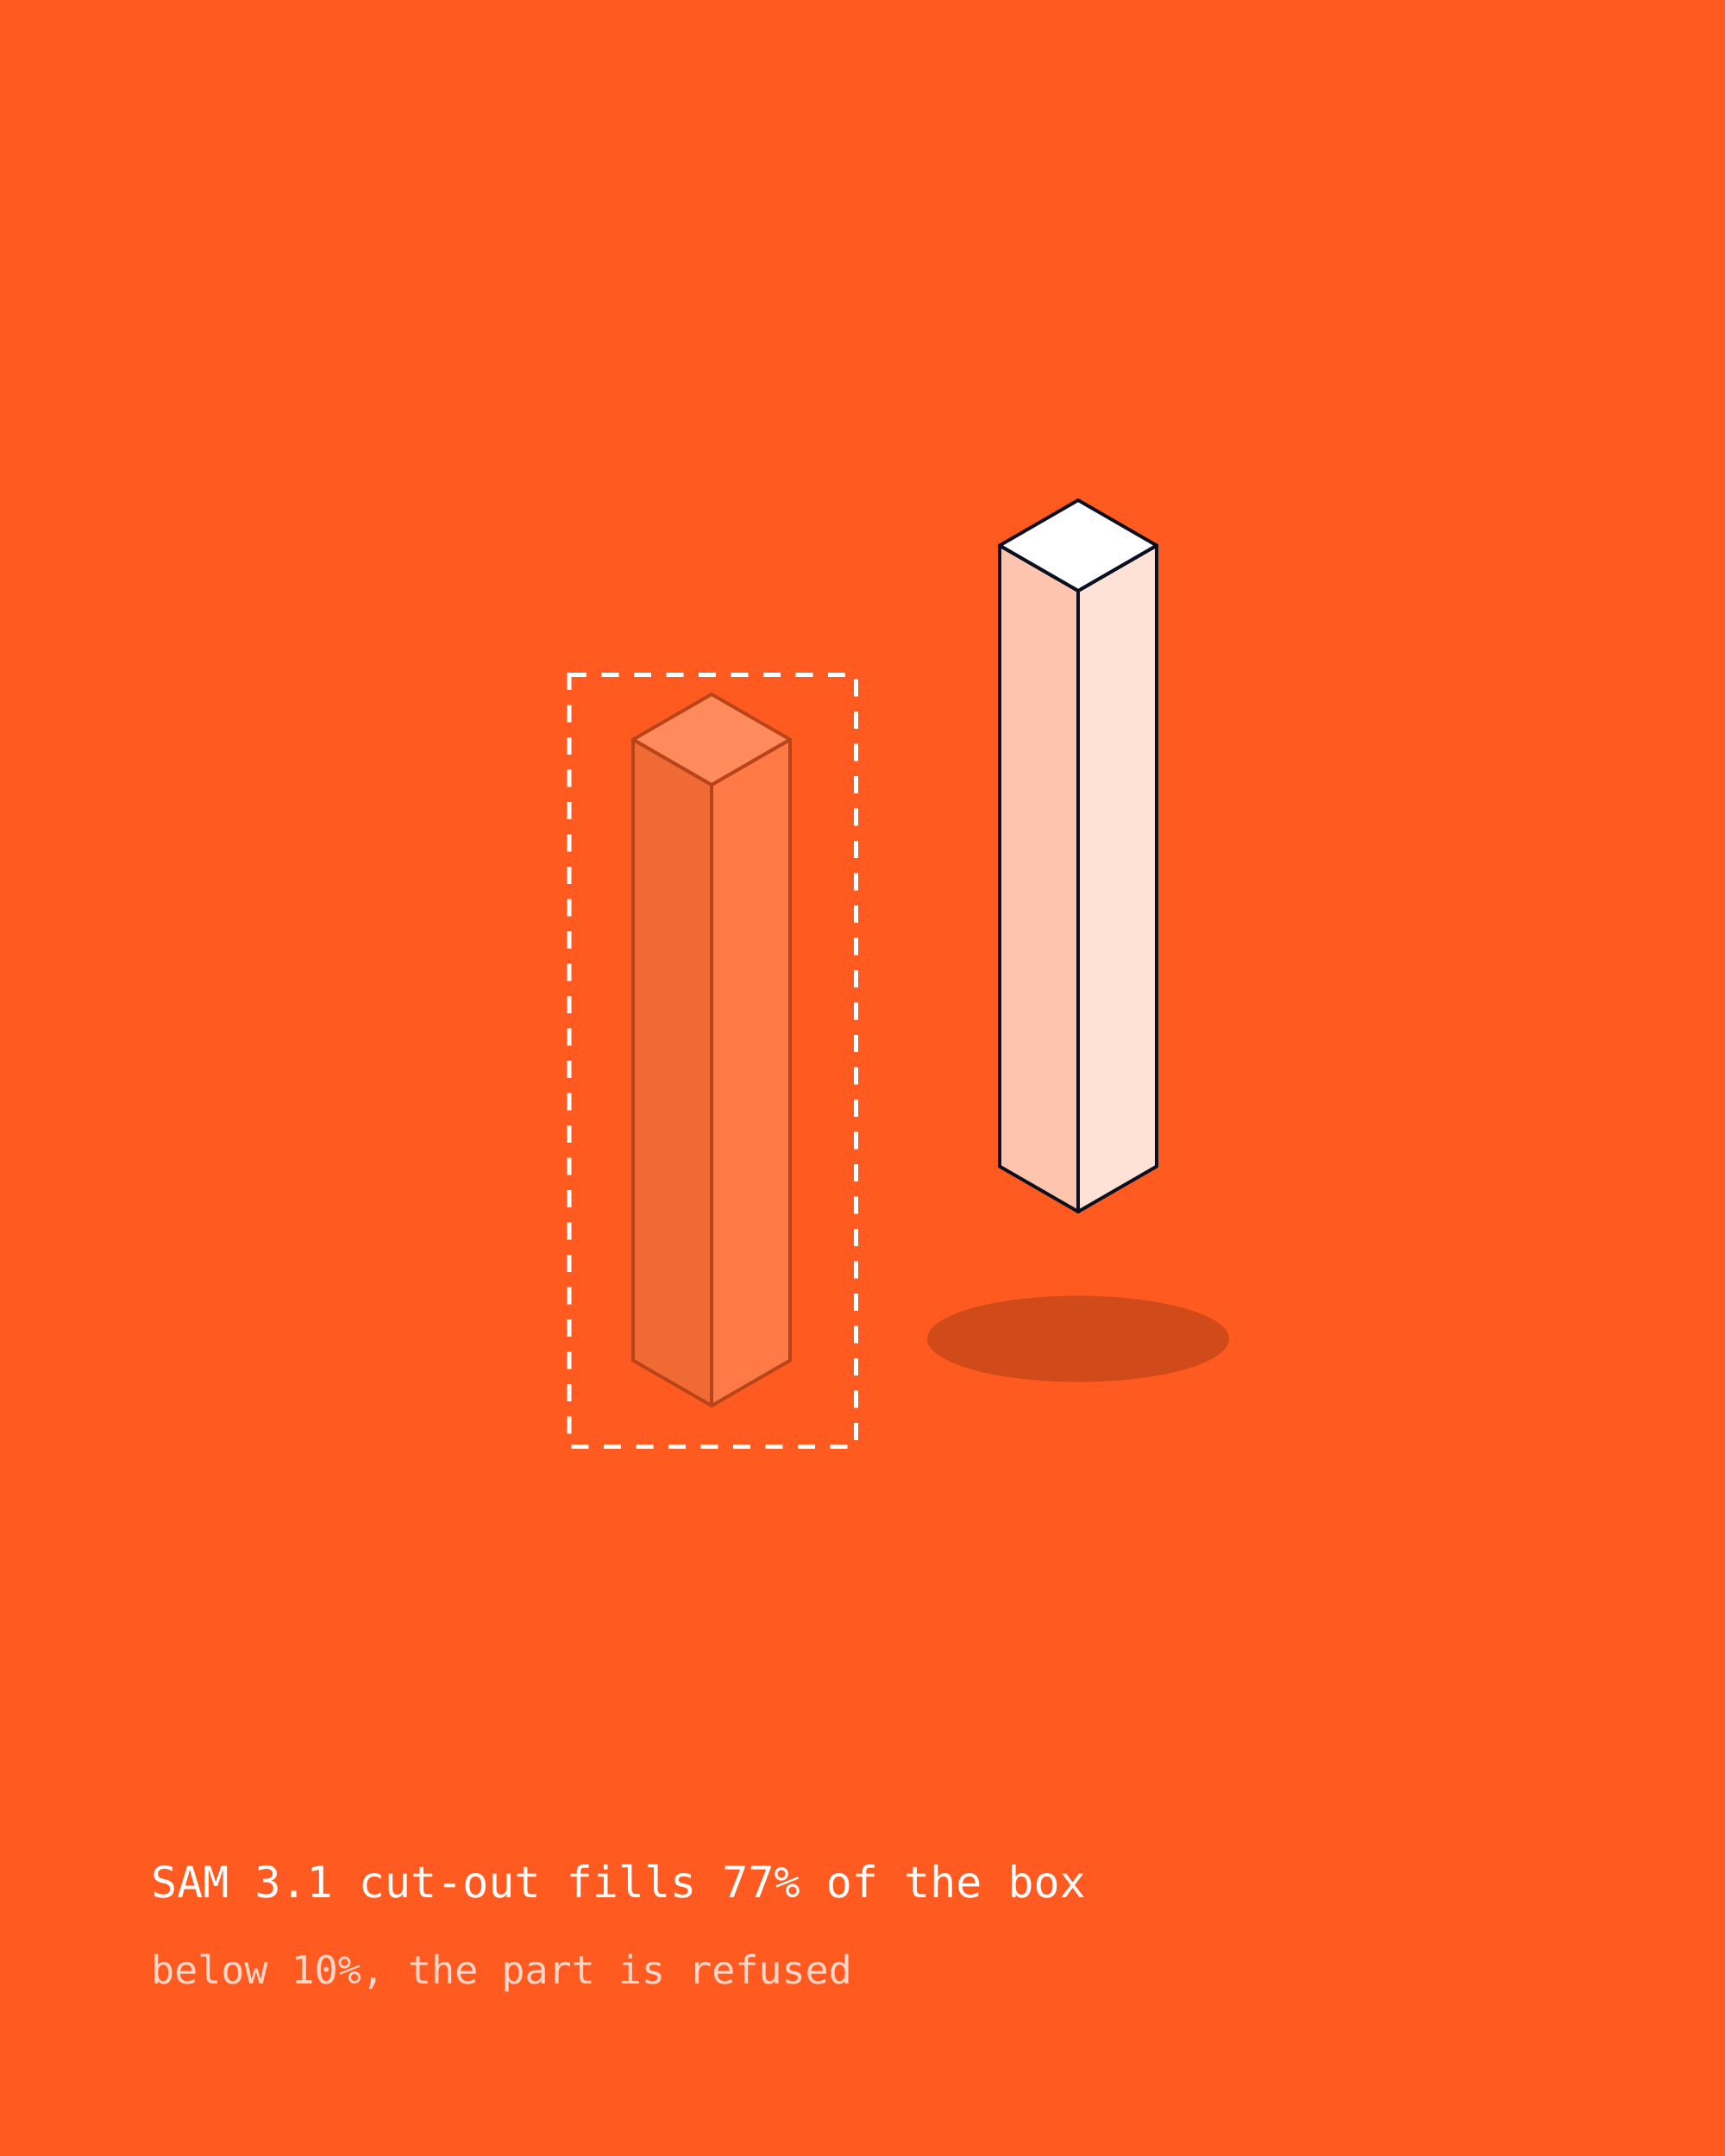
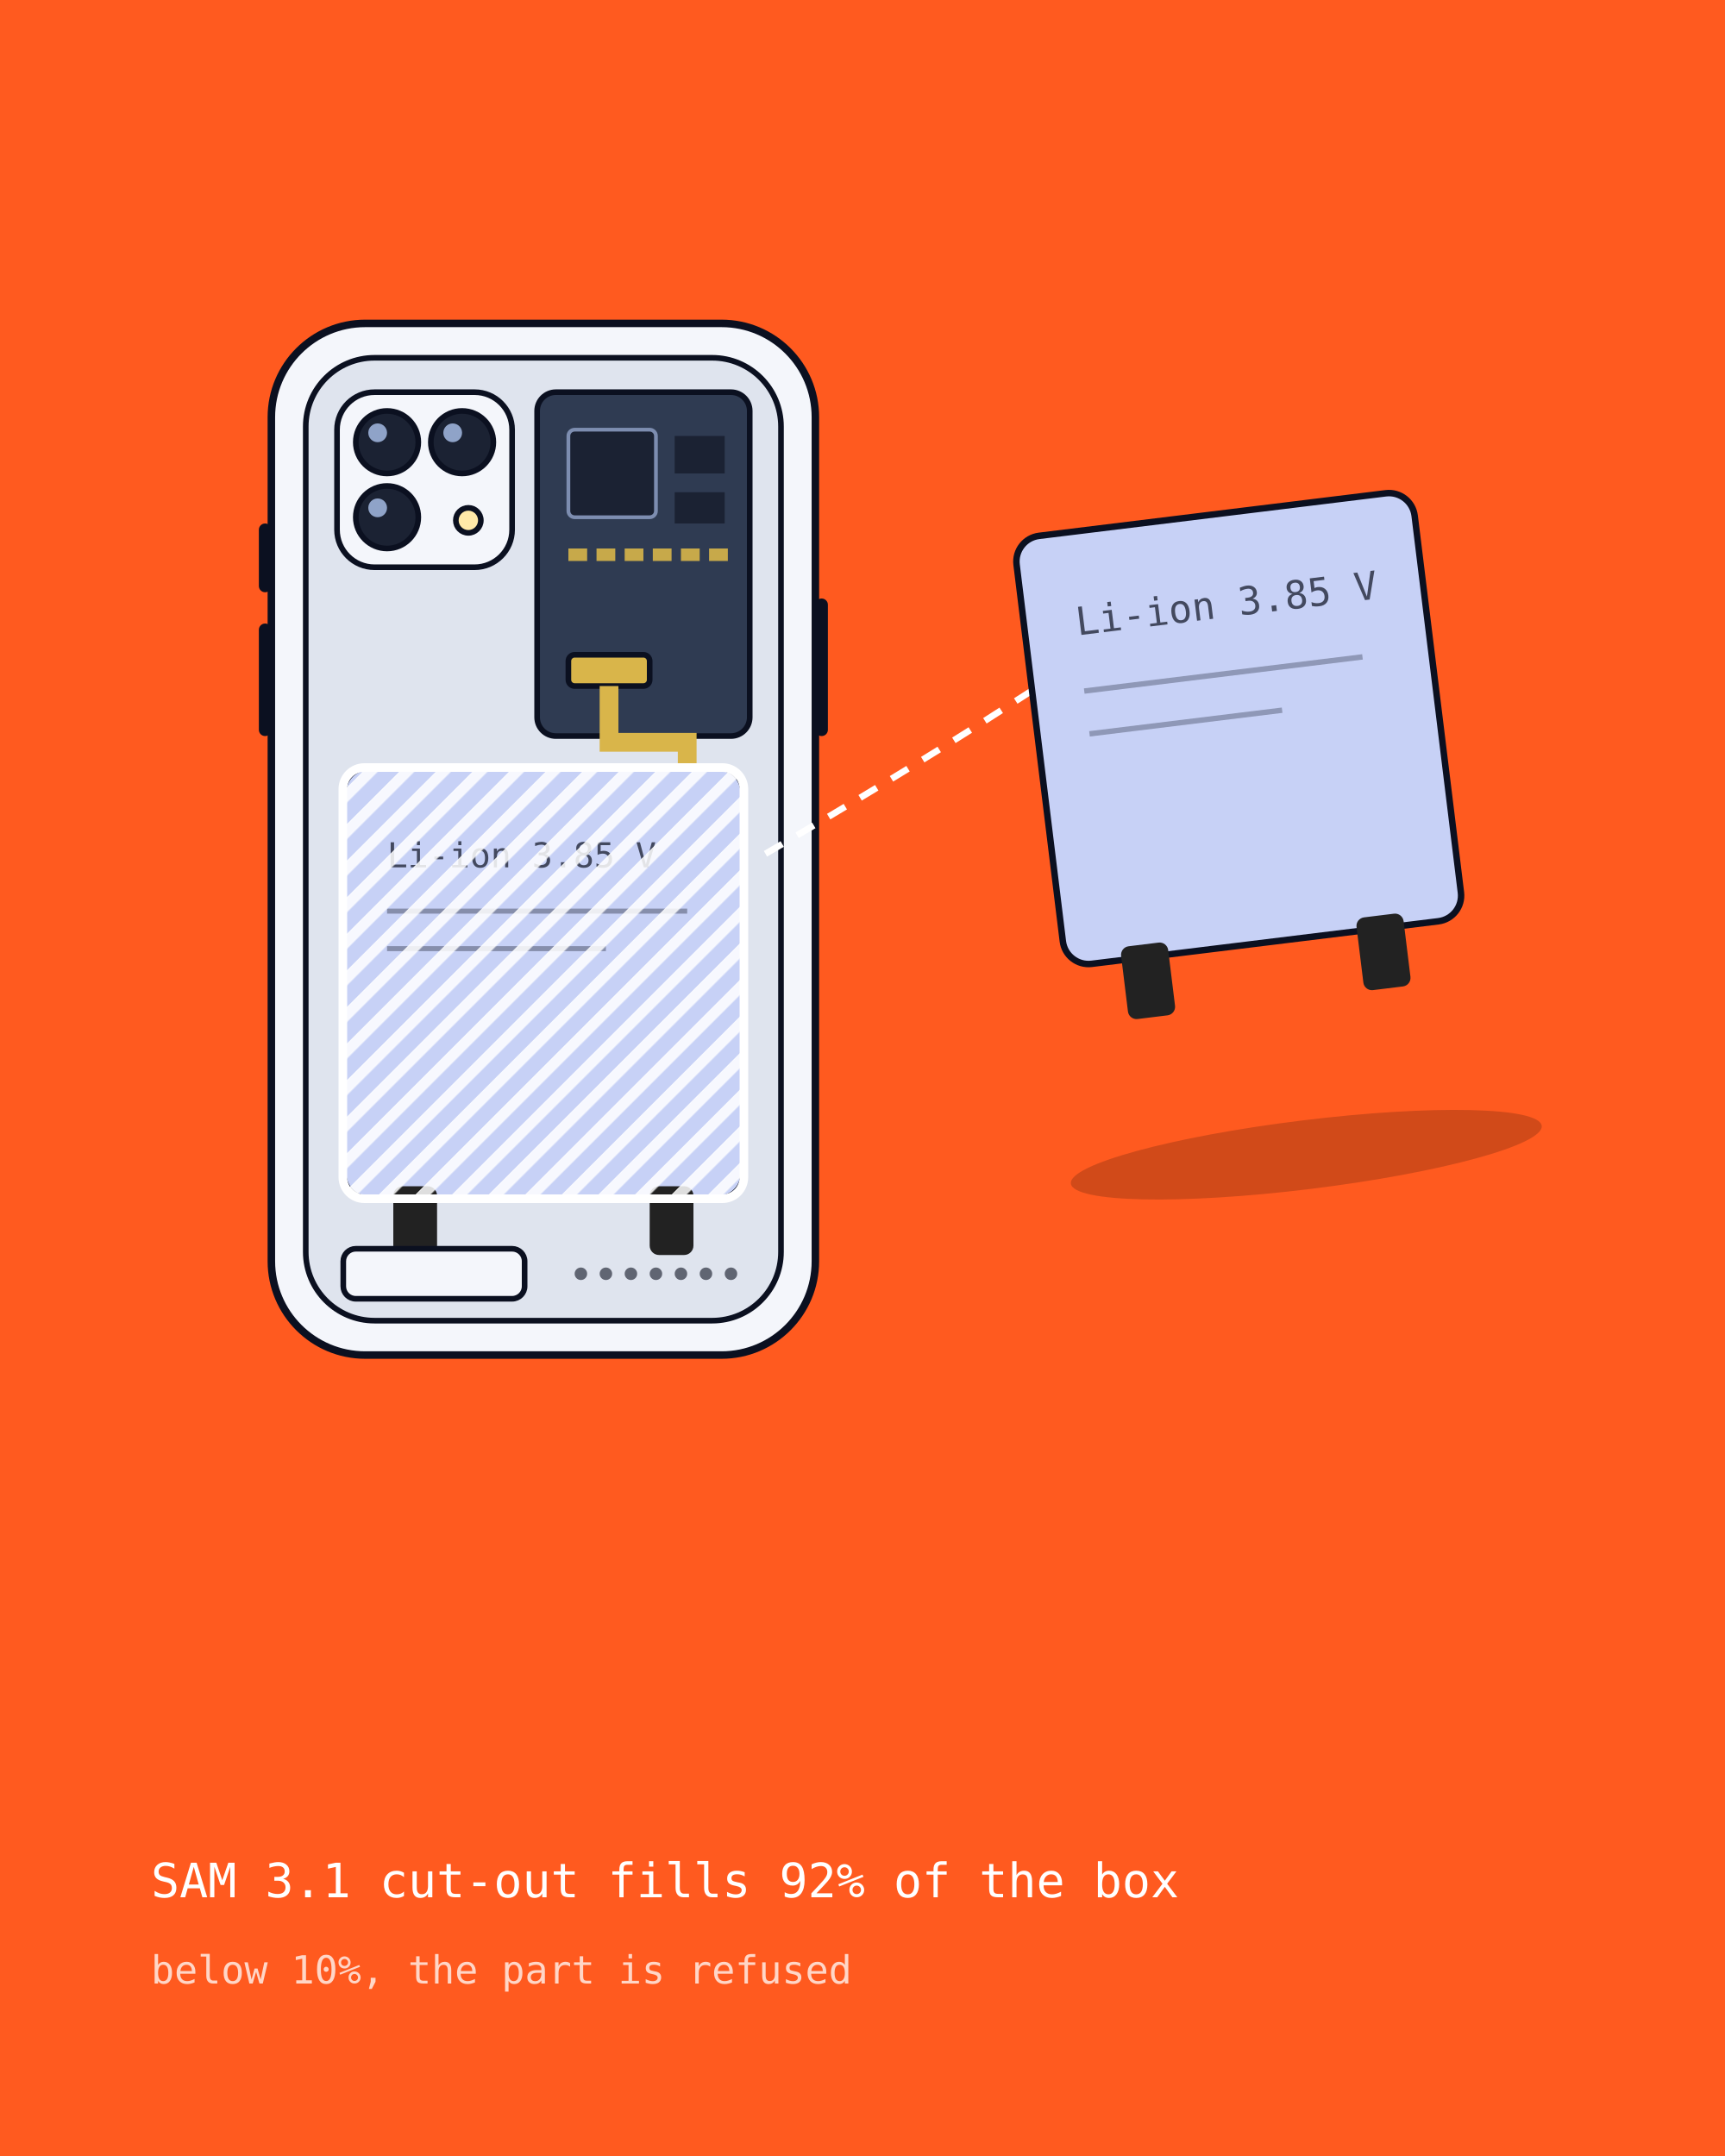
- <svg xmlns="http://www.w3.org/2000/svg" viewBox="0 0 800 1000" role="img" aria-label="SAM 3.1 cuts the leg out inside the box the agent pointed at" preserveAspectRatio="xMidYMid slice">
+ <svg xmlns="http://www.w3.org/2000/svg" viewBox="0 0 800 1000" role="img" aria-label="SAM 3.1 cuts the battery out inside the box Spark pointed at" preserveAspectRatio="xMidYMid slice">
  <rect width="800" height="1000" fill="#ff5a1f" />
-   <rect x="264" y="313" width="133" height="358" fill="none" stroke="#ffffff" stroke-width="2" stroke-dasharray="8 7" />
-   <polygon points="366.4,631.0 330.0,652.0 330.0,364.0 366.4,343.0" fill="#ff7a47" stroke="#b84519" stroke-width="1.6" stroke-linejoin="round" />
-   <polygon points="293.6,631.0 330.0,652.0 330.0,364.0 293.6,343.0" fill="#f06a36" stroke="#b84519" stroke-width="1.6" stroke-linejoin="round" />
-   <polygon points="330.0,322.0 366.4,343.0 330.0,364.0 293.6,343.0" fill="#ff8a5c" stroke="#b84519" stroke-width="1.6" stroke-linejoin="round" />
-   <ellipse cx="500" cy="621" rx="70" ry="20" fill="#000" opacity=".18" />
-   <polygon points="536.4,541.0 500.0,562.0 500.0,274.0 536.4,253.0" fill="#ffe2d6" stroke="#0b1020" stroke-width="1.6" stroke-linejoin="round" />
-   <polygon points="463.6,541.0 500.0,562.0 500.0,274.0 463.6,253.0" fill="#ffc4ad" stroke="#0b1020" stroke-width="1.6" stroke-linejoin="round" />
-   <polygon points="500.0,232.0 536.4,253.0 500.0,274.0 463.6,253.0" fill="#ffffff" stroke="#0b1020" stroke-width="1.6" stroke-linejoin="round" />
-   <text x="70" y="880" font-family="JetBrains Mono, ui-monospace, Menlo, monospace" font-size="20" fill="#ffffff" text-anchor="start" font-weight="400" letter-spacing="0" opacity="1.0">SAM 3.1 cut-out fills 77% of the box</text>
+   <g transform="translate(-38.0 126.8) scale(1.45)">
+     <rect x="113" y="16" width="174" height="330" rx="30" fill="#f4f6fb" stroke="#0b1020" stroke-width="2.4" />
+     <rect x="109" y="80" width="4" height="22" rx="2" fill="#0b1020" />
+     <rect x="109" y="112" width="4" height="36" rx="2" fill="#0b1020" />
+     <rect x="287" y="104" width="4" height="44" rx="2" fill="#0b1020" />
+     <rect x="124" y="27" width="152" height="308" rx="22" fill="#dfe4ee" stroke="#0b1020" stroke-width="1.8" stroke-linejoin="round" />
+     <rect x="134" y="38" width="56" height="56" rx="12" fill="#f4f6fb" stroke="#0b1020" stroke-width="1.8" stroke-linejoin="round" />
+     <circle cx="150" cy="54" r="10" fill="#1b2233" stroke="#0b1020" stroke-width="1.8" stroke-linejoin="round" />
+     <circle cx="147" cy="51" r="3" fill="#8fa3c8" />
+     <circle cx="174" cy="54" r="10" fill="#1b2233" stroke="#0b1020" stroke-width="1.8" stroke-linejoin="round" />
+     <circle cx="171" cy="51" r="3" fill="#8fa3c8" />
+     <circle cx="150" cy="78" r="10" fill="#1b2233" stroke="#0b1020" stroke-width="1.8" stroke-linejoin="round" />
+     <circle cx="147" cy="75" r="3" fill="#8fa3c8" />
+     <circle cx="176" cy="79" r="4" fill="#ffe9a8" stroke="#0b1020" stroke-width="1.8" stroke-linejoin="round" />
+     <rect x="198" y="38" width="68" height="110" rx="6" fill="#2f3b52" stroke="#0b1020" stroke-width="1.8" stroke-linejoin="round" />
+     <rect x="208" y="50" width="28" height="28" rx="2" fill="#1b2233" stroke="#7d8db0" stroke-width="1.2" />
+     <rect x="242" y="52" width="16" height="12" fill="#1b2233" />
+     <rect x="242" y="70" width="16" height="10" fill="#1b2233" />
+     <rect x="208" y="88" width="6" height="4" fill="#c7a94a" />
+     <rect x="217" y="88" width="6" height="4" fill="#c7a94a" />
+     <rect x="226" y="88" width="6" height="4" fill="#c7a94a" />
+     <rect x="235" y="88" width="6" height="4" fill="#c7a94a" />
+     <rect x="244" y="88" width="6" height="4" fill="#c7a94a" />
+     <rect x="253" y="88" width="6" height="4" fill="#c7a94a" />
+     <rect x="208" y="122" width="26" height="10" rx="2" fill="#d9b54a" stroke="#0b1020" stroke-width="1.8" stroke-linejoin="round" />
+     <path d="M221 132 V150 H246 V158" fill="none" stroke="#d9b54a" stroke-width="6" />
+     <g class="">
+       <rect x="136" y="158" width="128" height="138" rx="8" fill="#c7d1f6" stroke="#0b1020" stroke-width="2" />
+       <text x="150" y="190" font-family="JetBrains Mono, ui-monospace, Menlo, monospace" font-size="11" fill="#0b1020" opacity=".7">Li-ion 3.85 V</text>
+       <path d="M150 204 h96 M150 216 h70" stroke="#0b1020" stroke-width="1.6" opacity=".35" />
+       <rect x="152" y="292" width="14" height="22" rx="3" fill="#222" />
+       <rect x="234" y="292" width="14" height="22" rx="3" fill="#222" />
+     </g>
+     <rect x="136" y="312" width="58" height="16" rx="4" fill="#f4f6fb" stroke="#0b1020" stroke-width="1.8" stroke-linejoin="round" />
+     <circle cx="212" cy="320" r="2" fill="#0b1020" opacity=".6" />
+     <circle cx="220" cy="320" r="2" fill="#0b1020" opacity=".6" />
+     <circle cx="228" cy="320" r="2" fill="#0b1020" opacity=".6" />
+     <circle cx="236" cy="320" r="2" fill="#0b1020" opacity=".6" />
+     <circle cx="244" cy="320" r="2" fill="#0b1020" opacity=".6" />
+     <circle cx="252" cy="320" r="2" fill="#0b1020" opacity=".6" />
+     <circle cx="260" cy="320" r="2" fill="#0b1020" opacity=".6" />
+   </g>
+   <defs>
+     <pattern id="hatch" width="12" height="12" patternTransform="rotate(45)" patternUnits="userSpaceOnUse">
+       <rect width="5" height="12" fill="#fff" opacity=".85" />
+     </pattern>
+   </defs>
+   <rect x="159" y="356" width="186" height="200" rx="10" fill="url(#hatch)" stroke="#fff" stroke-width="4" />
+   <path d="M355 396 C 520 300, 560 260, 590 250" fill="none" stroke="#fff" stroke-width="3" stroke-dasharray="9 8" />
+   <g class="mz-lift" transform="translate(470 250) rotate(-7)">
+     <ellipse cx="100" cy="300" rx="110" ry="16" fill="#000" opacity=".18" />
+     <rect x="0" y="0" width="186" height="200" rx="12" fill="#c7d1f6" stroke="#0b1020" stroke-width="3" />
+     <text x="24" y="48" font-family="JetBrains Mono, ui-monospace, Menlo, monospace" font-size="18" fill="#0b1020" text-anchor="start" font-weight="400" letter-spacing="0" opacity="0.7">Li-ion 3.85 V</text>
+     <path d="M24 74 h130 M24 94 h90" stroke="#0b1020" stroke-width="2.5" opacity=".3" />
+     <rect x="26" y="194" width="22" height="34" rx="4" fill="#222" />
+     <rect x="136" y="194" width="22" height="34" rx="4" fill="#222" />
+   </g>
+   <text x="70" y="880" font-family="JetBrains Mono, ui-monospace, Menlo, monospace" font-size="22" fill="#ffffff" text-anchor="start" font-weight="400" letter-spacing="0" opacity="1.0">SAM 3.1 cut-out fills 92% of the box</text>
  <text x="70" y="920" font-family="JetBrains Mono, ui-monospace, Menlo, monospace" font-size="18" fill="#ffffff" text-anchor="start" font-weight="400" letter-spacing="0" opacity="0.75">below 10%, the part is refused</text>
</svg>
